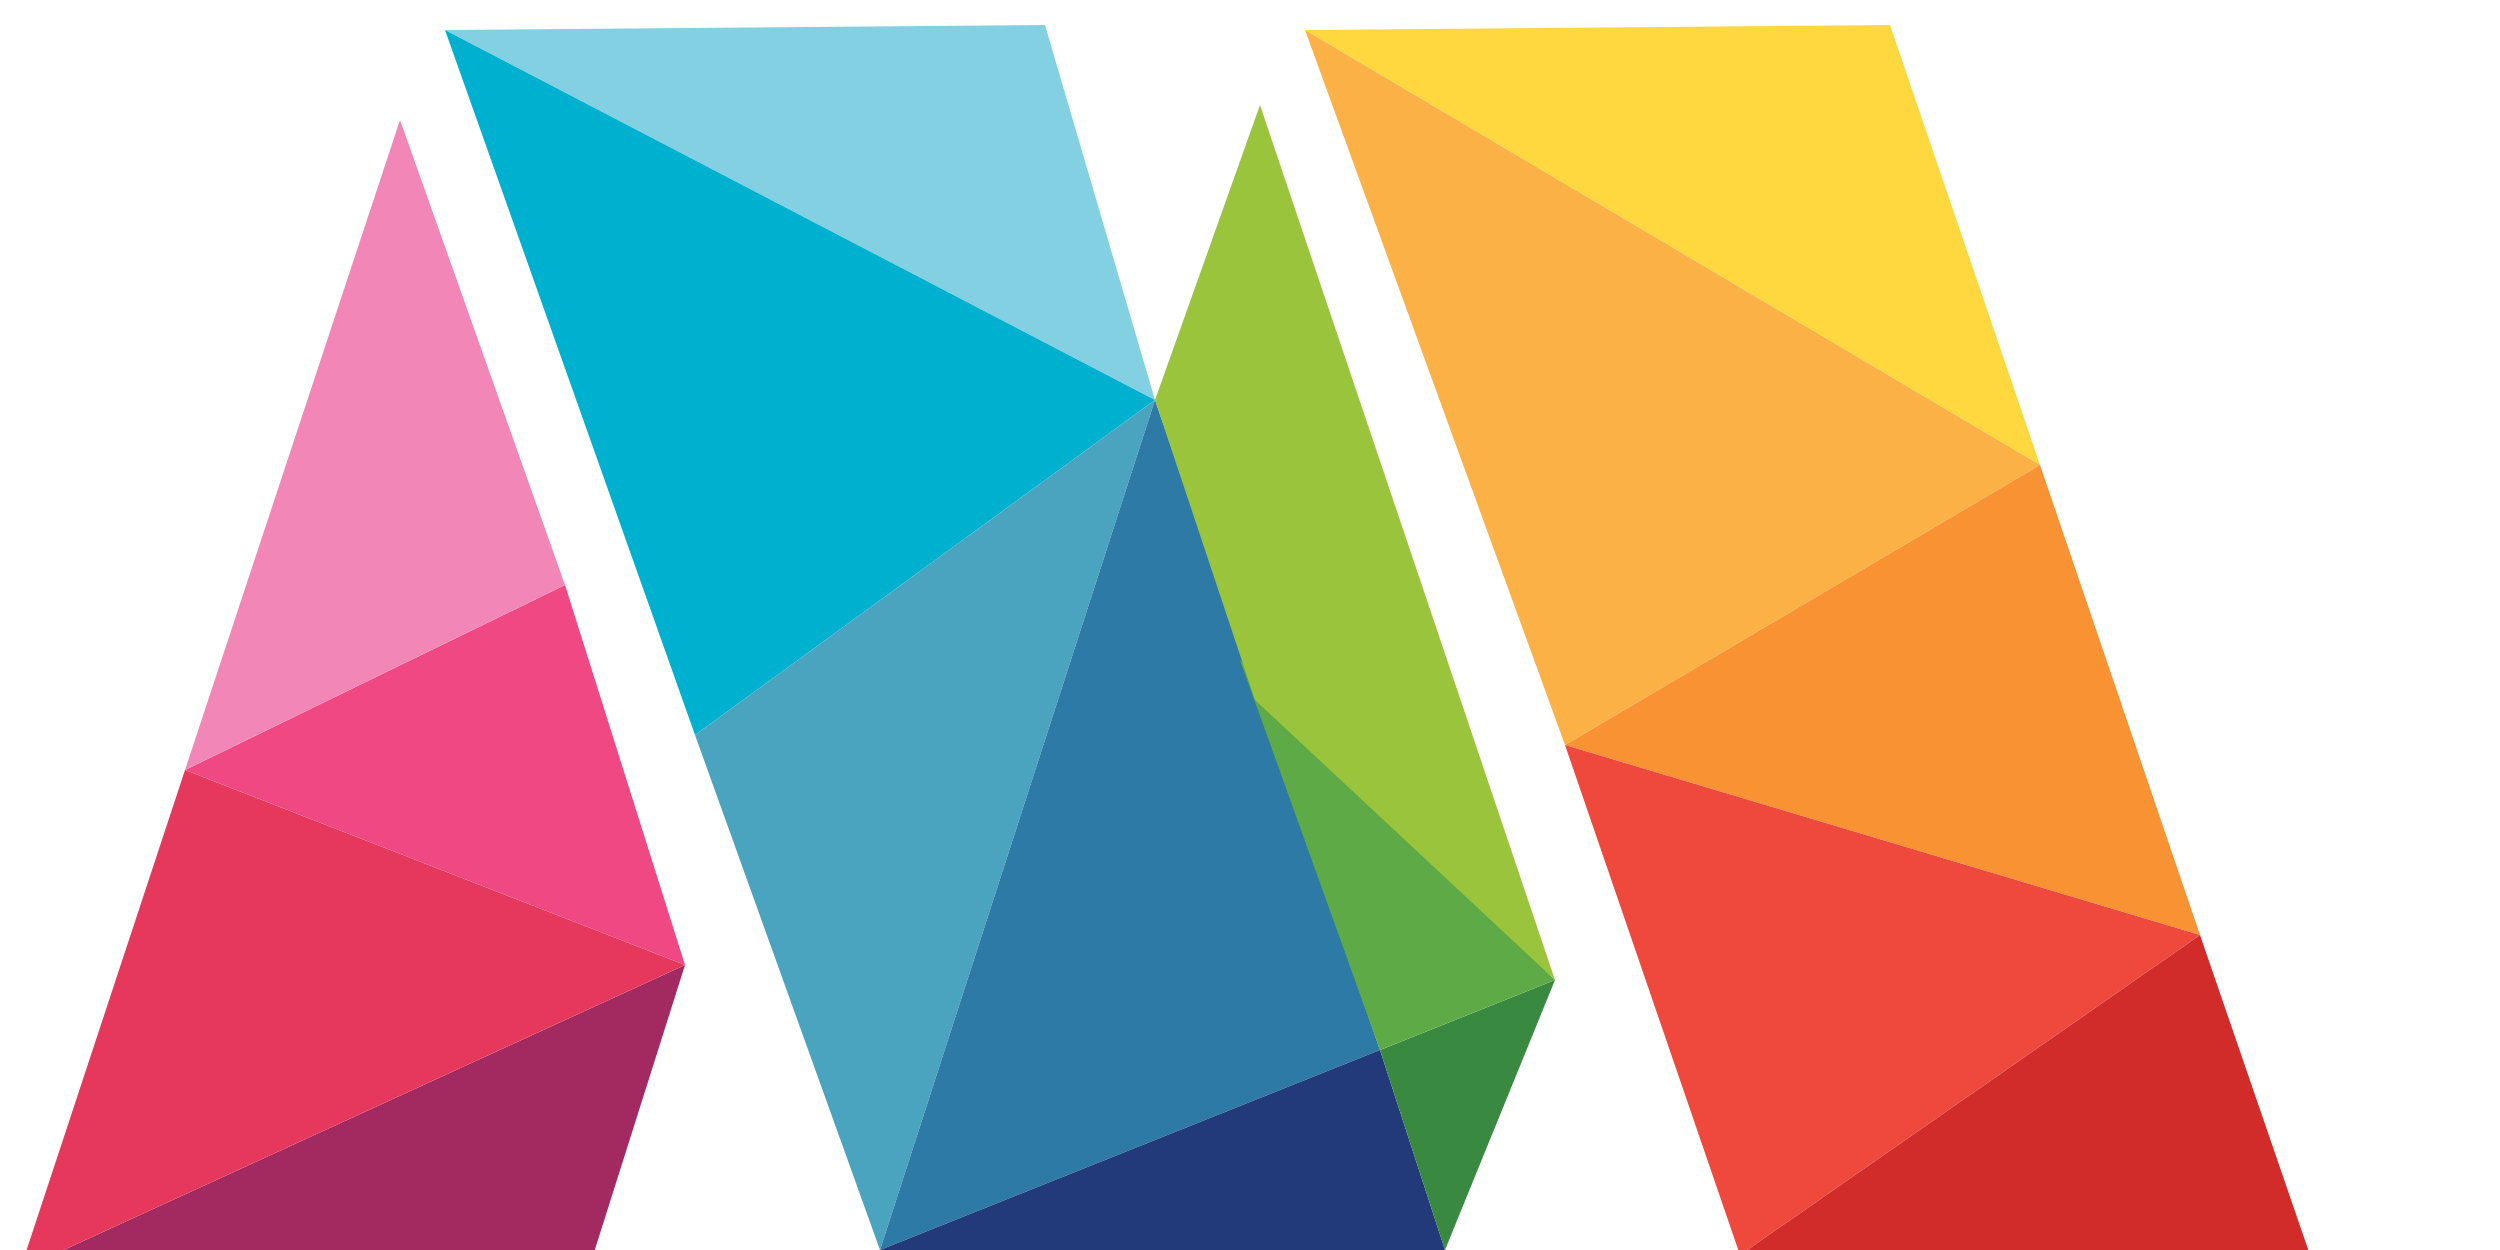
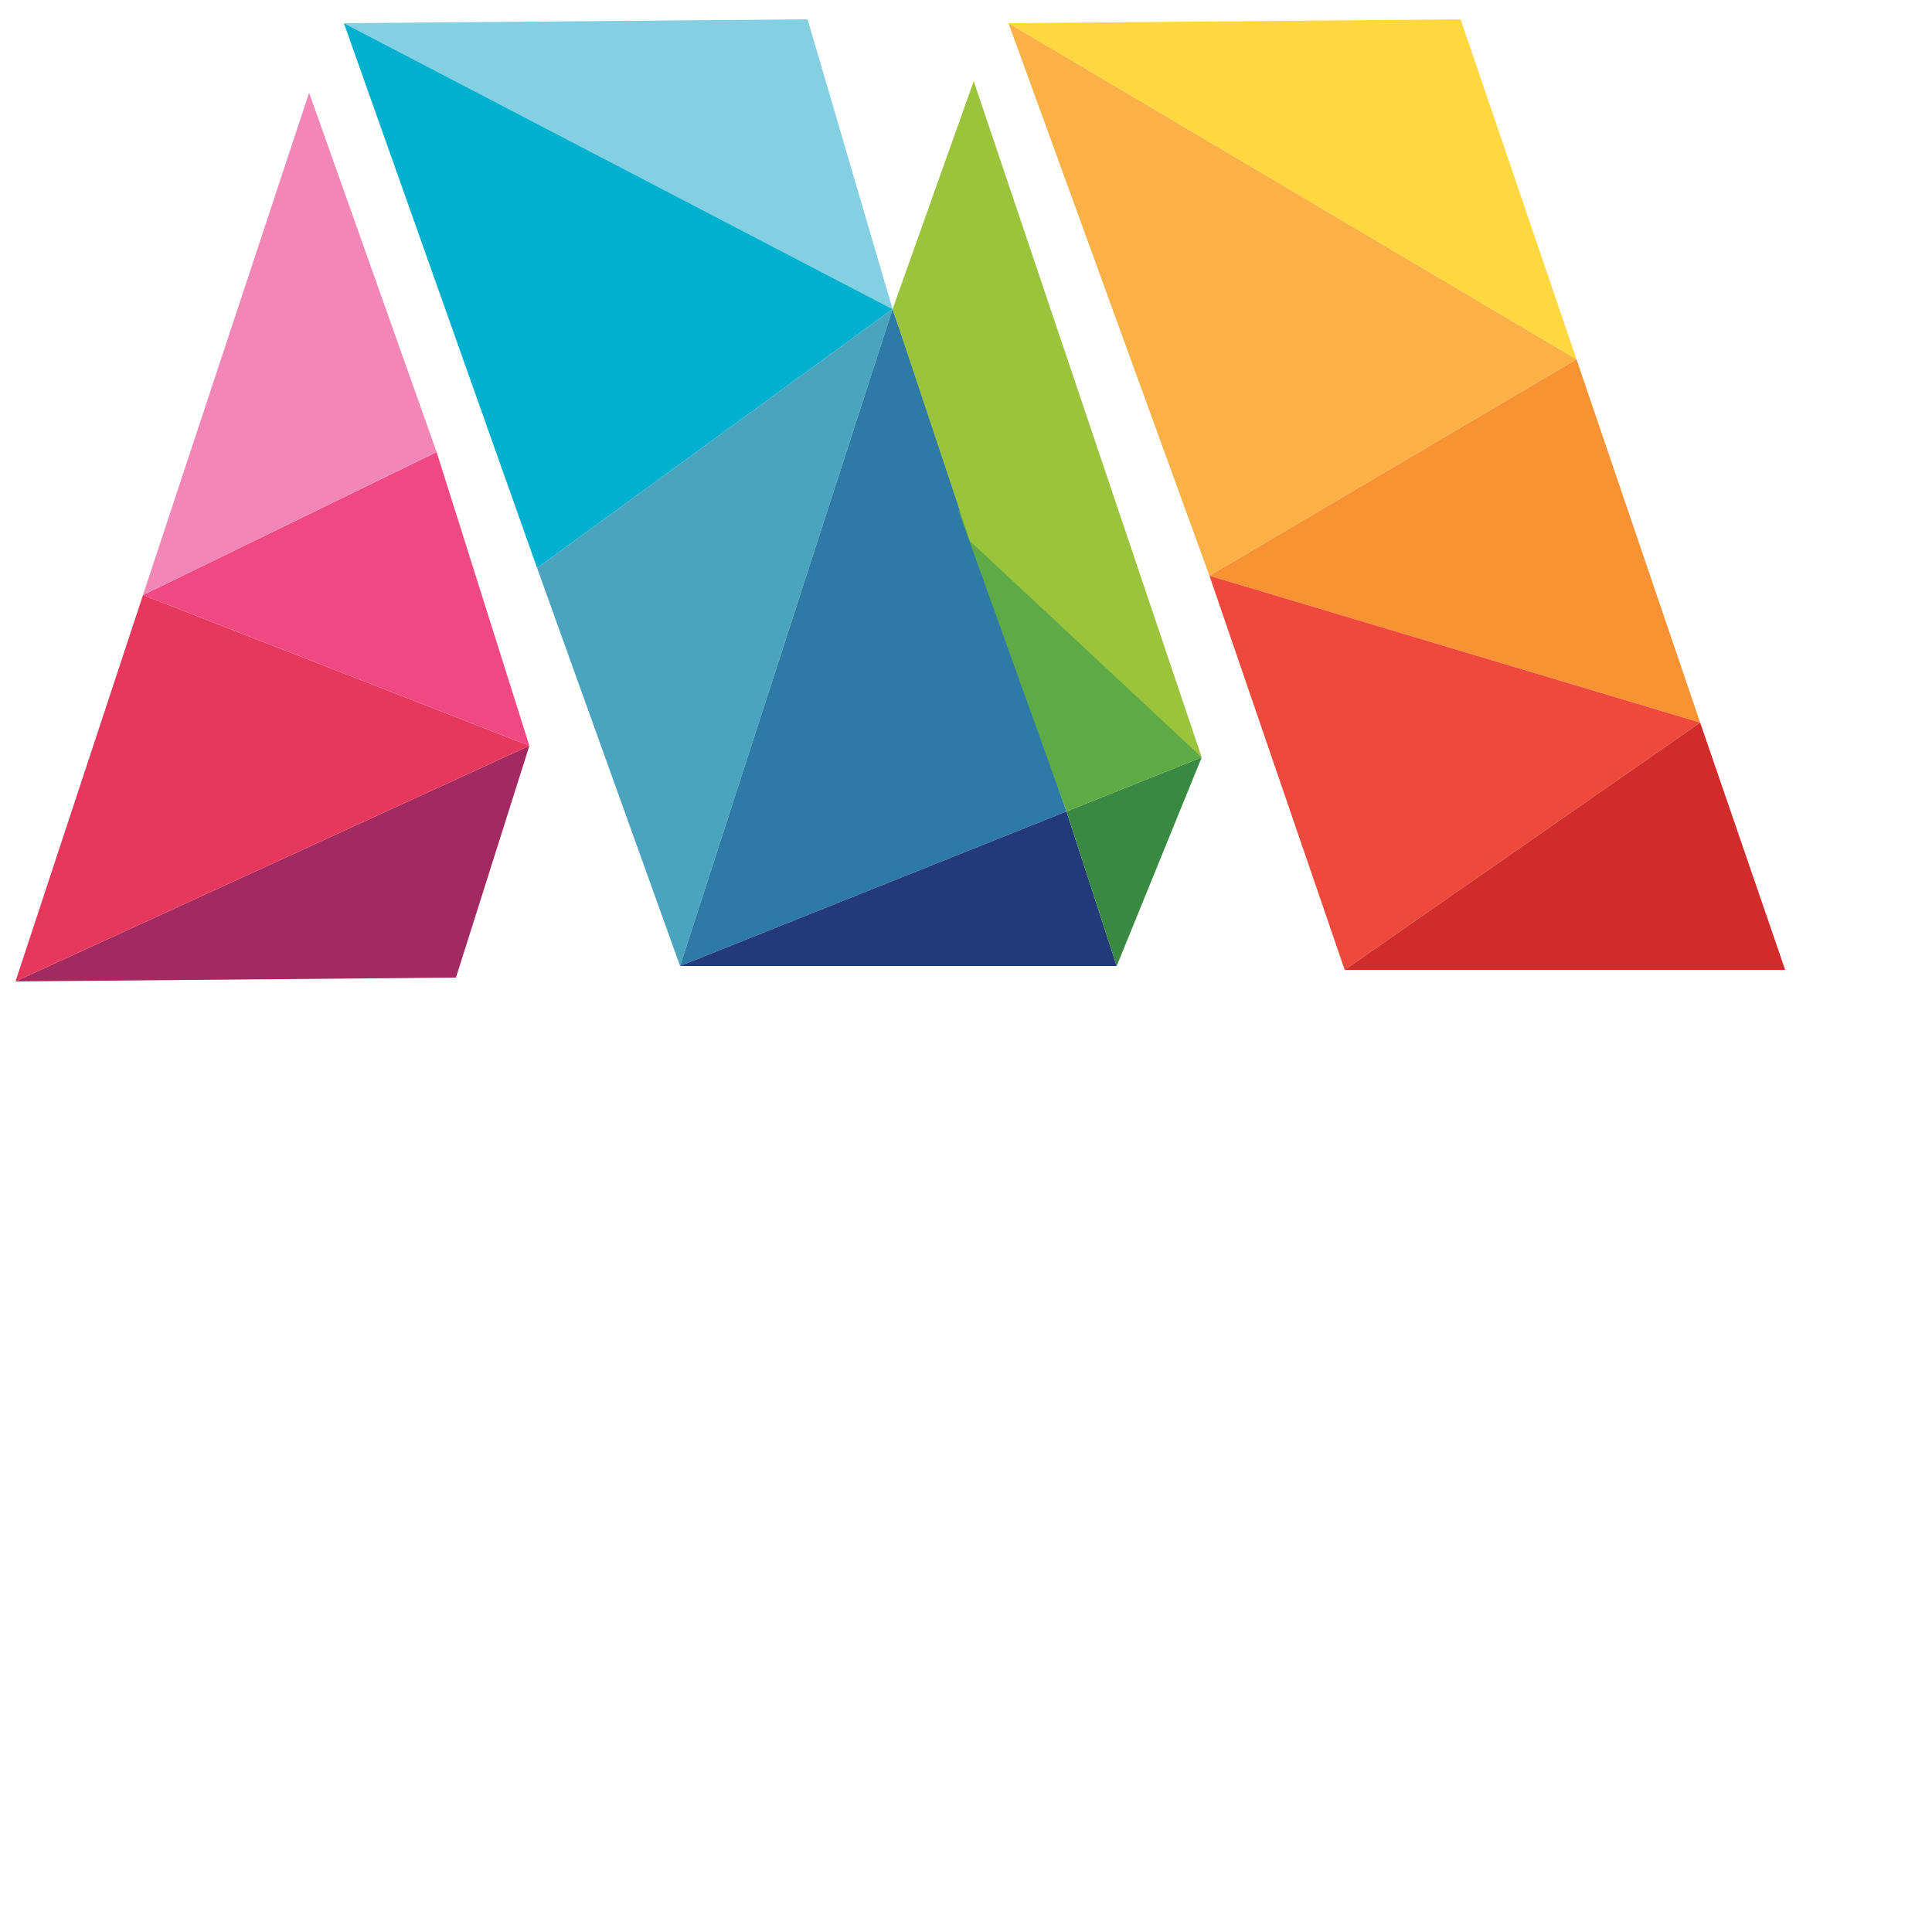
- <svg viewBox="0 0 500 250">
+ <svg viewBox="0 0 500 500">
  <polygon points="118 253,137 193,4 254" fill="#a32a60">
-                 </polygon>
+     </polygon>
  <polygon points="37 154,137 193,4 254" fill="#e6385d">
-                 </polygon>
+     </polygon>
  <polygon points="37 154,137 193,113 117" fill="#f04883">
-                 </polygon>
+     </polygon>
  <polygon points="37 154,80 24,113 117" fill="#f286b7">
-                 </polygon>
+     </polygon>
  <polygon points="231 80,89 6,209 5" fill="#83d0e2">
-                 </polygon>
+     </polygon>
  <polygon points="231 80,89 6,139 147" fill="#00b1cf">
-                 </polygon>
+     </polygon>
  <polygon points="231 80,176 250,139 147" fill="#4aa4bf">
-                 </polygon>
+     </polygon>
  <polygon points="231 80,176 250,276 210" fill="#2d7aa6">
-                 </polygon>
+     </polygon>
  <polygon points="289 250,176 250,276 210" fill="#223a7a">
-                 </polygon>
+     </polygon>
  <polygon points="289 250,276 210,311 196" fill="#398940">
-                 </polygon>
+     </polygon>
  <polygon points="248 132,276 210,311 196" fill="#5eaa46">
-                 </polygon>
+     </polygon>
  <polygon points="252 21,231 80,251 140,311 196" fill="#9ac43c">
-                 </polygon>
+     </polygon>
  <polygon points="408 93,378 5,261 6" fill="#ffd83f">
-                 </polygon>
+     </polygon>
  <polygon points="408 93,313 149,261 6" fill="#fbb146">
-                 </polygon>
+     </polygon>
  <polygon points="408 93,313 149,440 187" fill="#f99233">
-                 </polygon>
+     </polygon>
  <polygon points="348 251,313 149,440 187" fill="#ef493d">
-                 </polygon>
+     </polygon>
  <polygon points="348 251,462 251,440 187" fill="#d12c2a">
-                 </polygon>
+     </polygon>
</svg>
